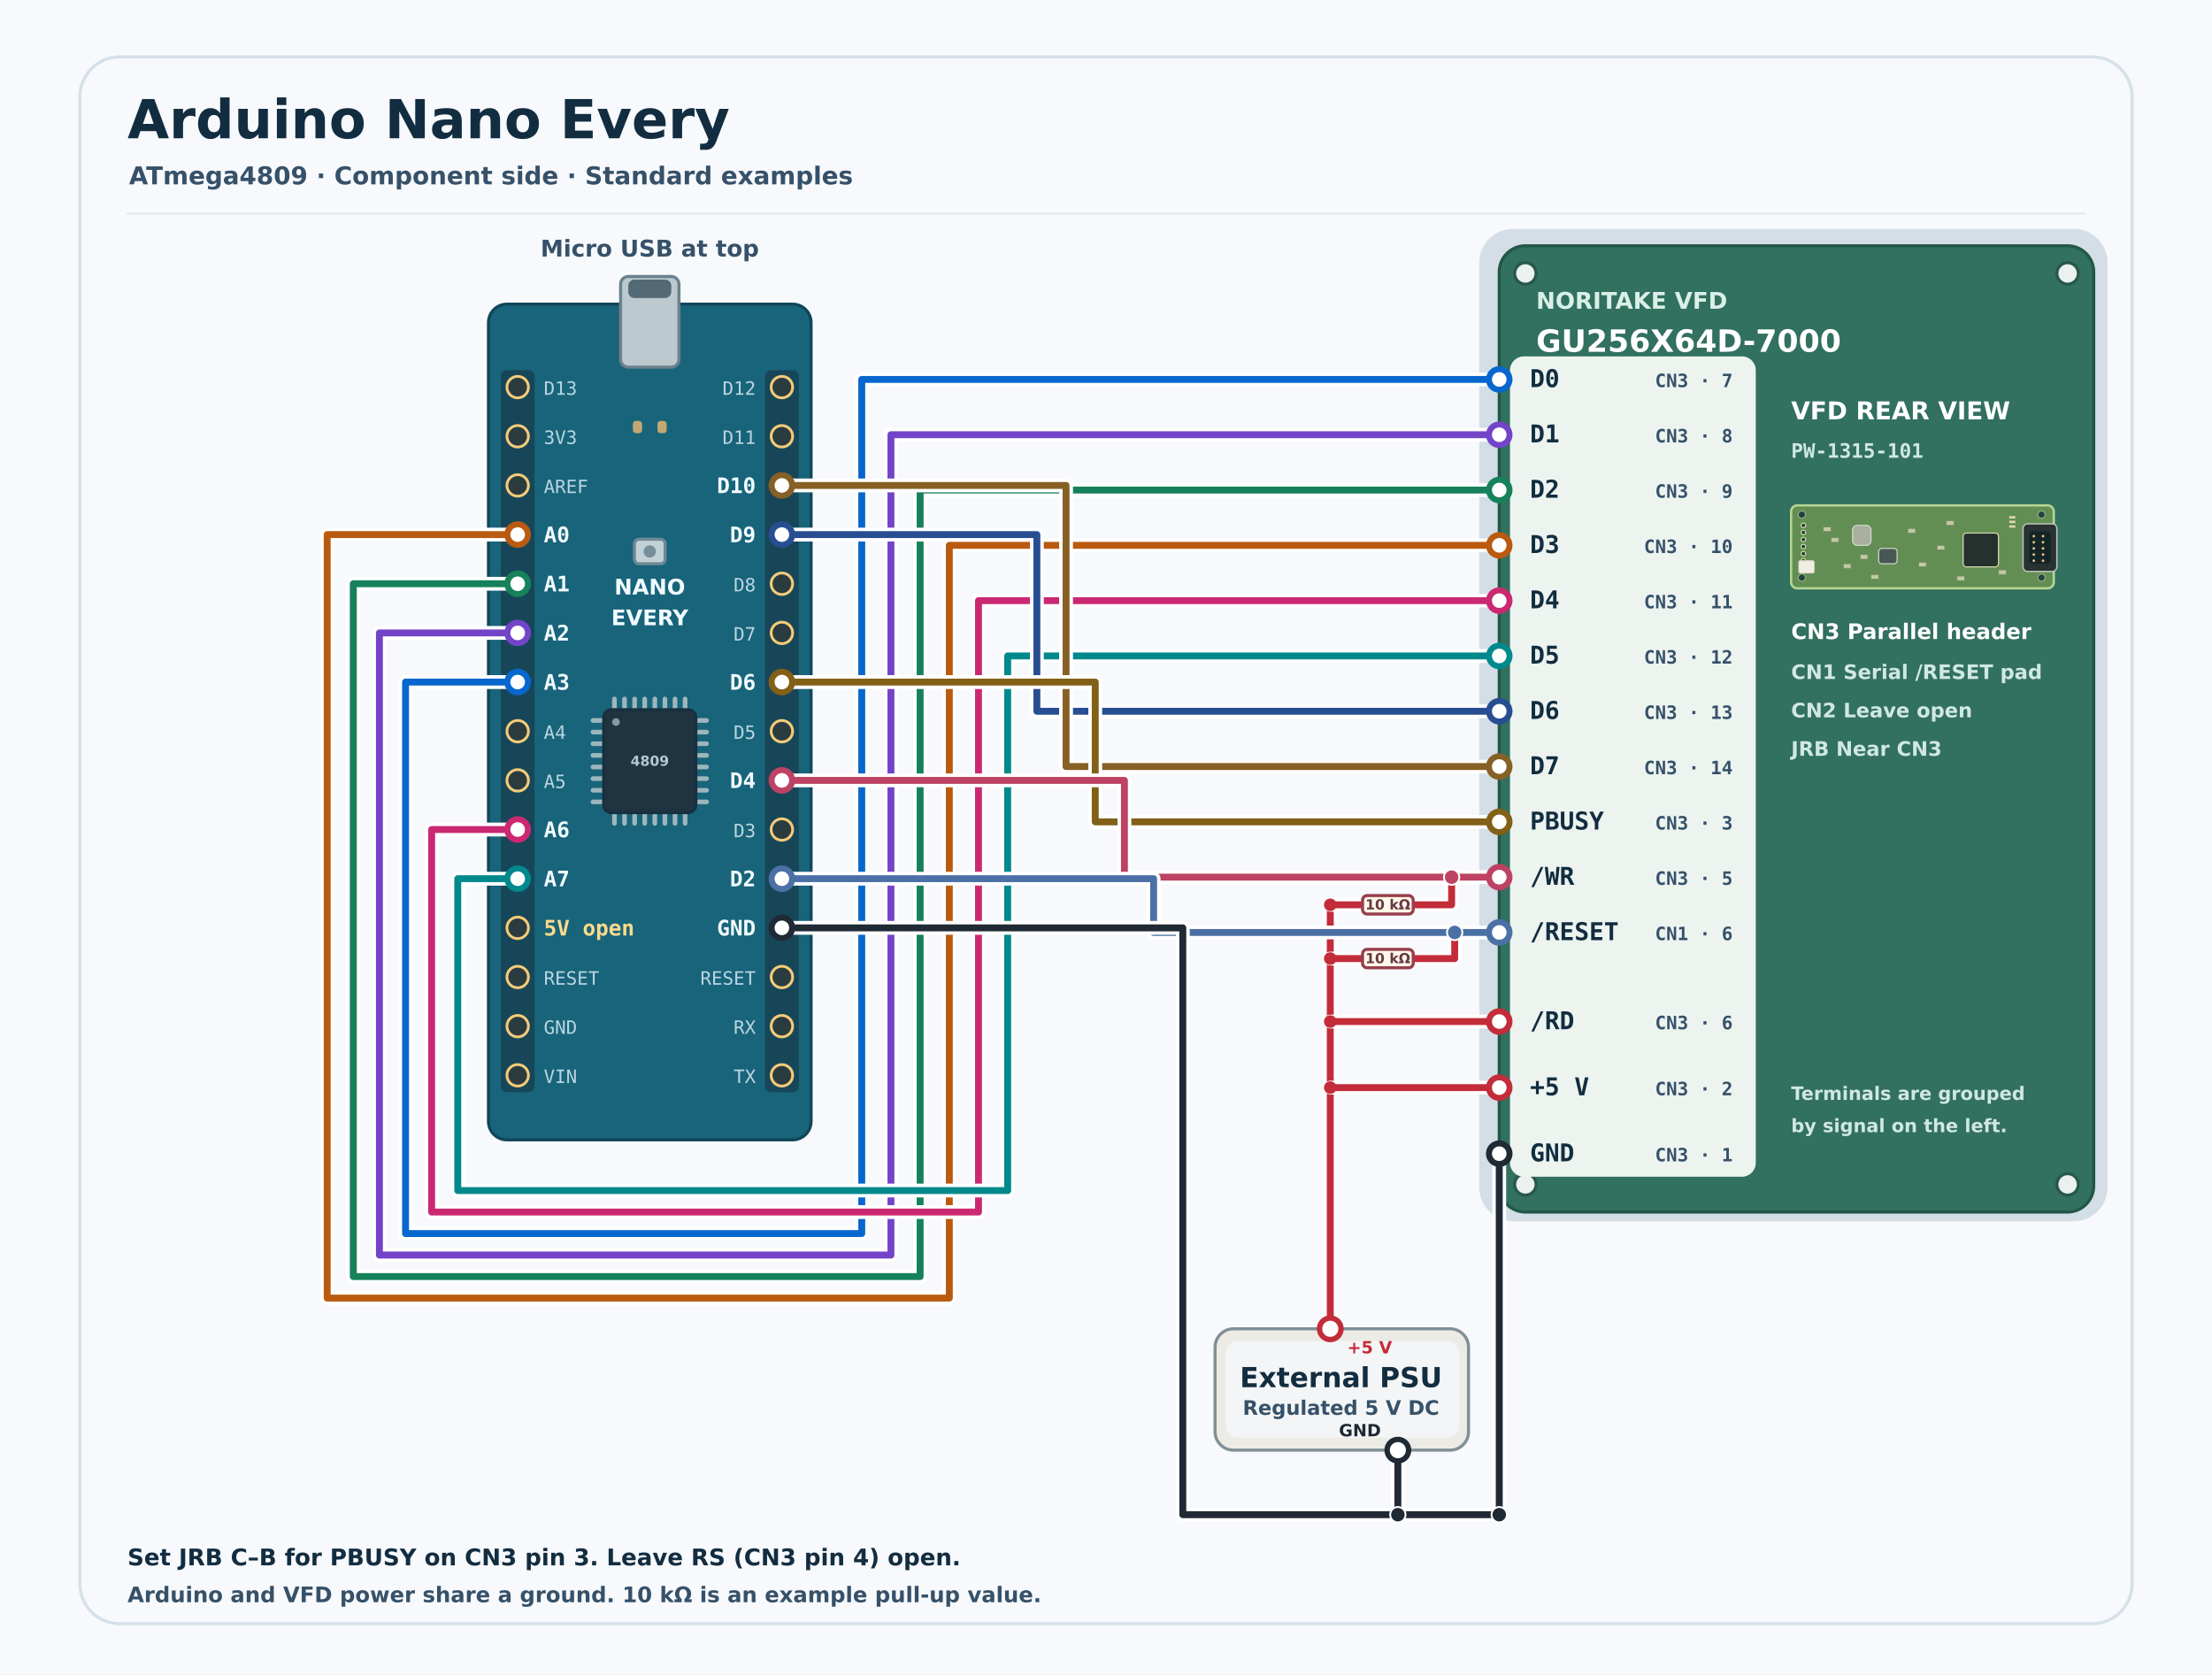
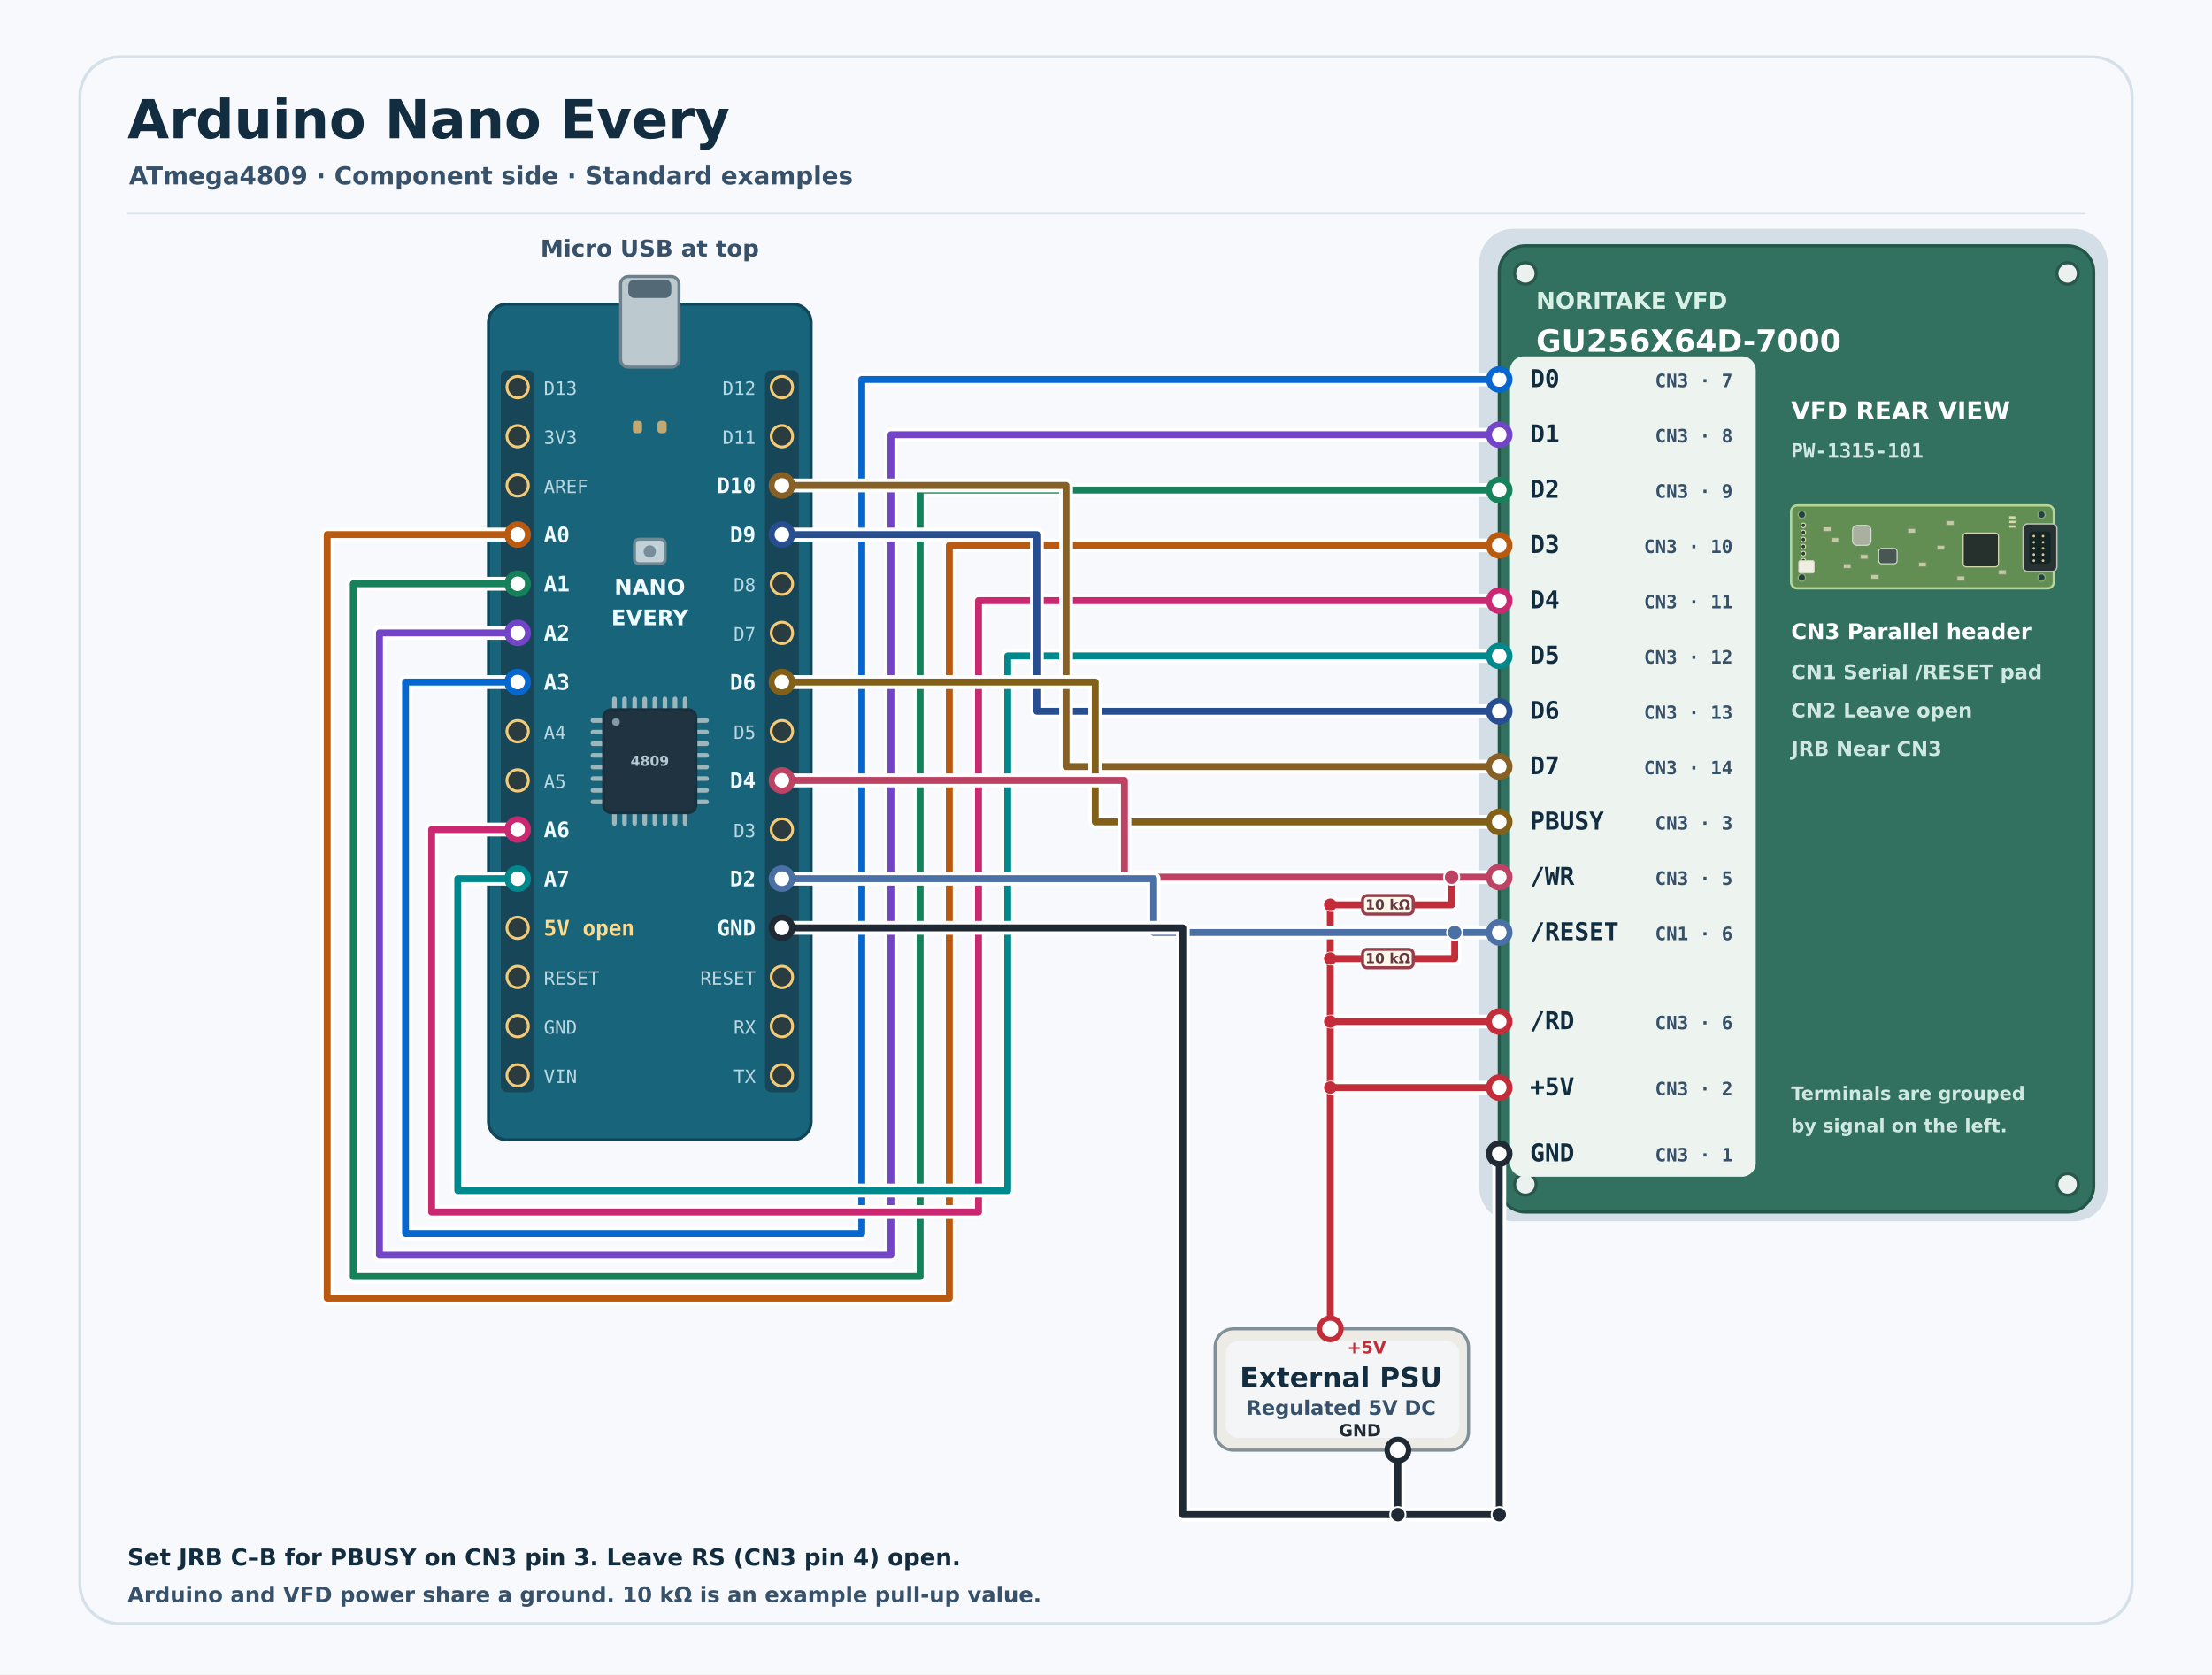
<svg xmlns="http://www.w3.org/2000/svg" width="1440" height="1090" viewBox="0 0 1440 1090" role="img" aria-labelledby="title description">
  <defs>
    <linearGradient id="glass" x2="0%" y2="100%">
      <stop stop-color="#13384a" />
      <stop offset="1" stop-color="#09232f" />
    </linearGradient>
    <pattern id="pixels" width="7" height="7" patternUnits="userSpaceOnUse">
      <rect width="3" height="3" rx="1" fill="#6497a5" opacity=".20" />
    </pattern>
  </defs>
  <rect x="0" y="0" width="1440" height="1090" rx="0" fill="#f7f9fc" stroke="none" stroke-width="1" />
  <rect x="52" y="37" width="1336" height="1020" rx="26" fill="none" stroke="#d5e0e8" stroke-width="2" />
  <text x="83" y="90" fill="#132d40" text-anchor="start" font-family="DejaVu Sans, Arial, sans-serif" font-size="35" font-weight="800">Arduino Nano Every</text>
  <text x="84" y="120" fill="#365169" text-anchor="start" font-family="DejaVu Sans, Arial, sans-serif" font-size="16" font-weight="550">ATmega4809   ·   Component side   ·   Standard examples</text>
  <polyline points="83,139 1357,139" fill="none" stroke="#d9e4eb" stroke-width="1" stroke-linejoin="round" stroke-linecap="round" />
  <rect x="318" y="198" width="210" height="544" rx="12" fill="#18647b" stroke="#114659" stroke-width="2" />
  <rect x="404.0" y="180" width="38" height="59" rx="5" fill="#bcc9cf" stroke="#6c818d" stroke-width="2" />
  <rect x="409.0" y="182" width="28" height="12" rx="4" fill="#536975" stroke="none" stroke-width="1" />
  <polyline points="386.0,469.0 460.0,469.0" fill="none" stroke="#9db6bc" stroke-width="3" stroke-linejoin="round" stroke-linecap="round" />
  <polyline points="386.0,476.571 460.0,476.571" fill="none" stroke="#9db6bc" stroke-width="3" stroke-linejoin="round" stroke-linecap="round" />
  <polyline points="386.0,484.143 460.0,484.143" fill="none" stroke="#9db6bc" stroke-width="3" stroke-linejoin="round" stroke-linecap="round" />
  <polyline points="386.0,491.714 460.0,491.714" fill="none" stroke="#9db6bc" stroke-width="3" stroke-linejoin="round" stroke-linecap="round" />
  <polyline points="386.0,499.286 460.0,499.286" fill="none" stroke="#9db6bc" stroke-width="3" stroke-linejoin="round" stroke-linecap="round" />
  <polyline points="386.0,506.857 460.0,506.857" fill="none" stroke="#9db6bc" stroke-width="3" stroke-linejoin="round" stroke-linecap="round" />
  <polyline points="386.0,514.429 460.0,514.429" fill="none" stroke="#9db6bc" stroke-width="3" stroke-linejoin="round" stroke-linecap="round" />
  <polyline points="386.0,522.0 460.0,522.0" fill="none" stroke="#9db6bc" stroke-width="3" stroke-linejoin="round" stroke-linecap="round" />
  <polyline points="400.0,455 400.0,536" fill="none" stroke="#9db6bc" stroke-width="3" stroke-linejoin="round" stroke-linecap="round" />
  <polyline points="406.571,455 406.571,536" fill="none" stroke="#9db6bc" stroke-width="3" stroke-linejoin="round" stroke-linecap="round" />
  <polyline points="413.143,455 413.143,536" fill="none" stroke="#9db6bc" stroke-width="3" stroke-linejoin="round" stroke-linecap="round" />
  <polyline points="419.714,455 419.714,536" fill="none" stroke="#9db6bc" stroke-width="3" stroke-linejoin="round" stroke-linecap="round" />
  <polyline points="426.286,455 426.286,536" fill="none" stroke="#9db6bc" stroke-width="3" stroke-linejoin="round" stroke-linecap="round" />
  <polyline points="432.857,455 432.857,536" fill="none" stroke="#9db6bc" stroke-width="3" stroke-linejoin="round" stroke-linecap="round" />
  <polyline points="439.429,455 439.429,536" fill="none" stroke="#9db6bc" stroke-width="3" stroke-linejoin="round" stroke-linecap="round" />
  <polyline points="446.0,455 446.0,536" fill="none" stroke="#9db6bc" stroke-width="3" stroke-linejoin="round" stroke-linecap="round" />
  <rect x="393.0" y="462" width="60" height="67" rx="5" fill="#203341" stroke="#18303e" stroke-width="2" />
  <circle cx="401.0" cy="470" r="2.5" fill="#829aa5" stroke="none" stroke-width="1" />
  <text x="423.0" y="498.5" fill="#b3c8d2" text-anchor="middle" font-family="DejaVu Sans, Arial, sans-serif" font-size="9" font-weight="600">4809</text>
  <rect x="413.0" y="351" width="20" height="16" rx="3" fill="#c2d1d8" stroke="#6c8994" stroke-width="2" />
  <circle cx="423.0" cy="359" r="4" fill="#758e9a" stroke="none" stroke-width="1" />
  <rect x="412.0" y="274" width="6" height="8" rx="2" fill="#c3a872" stroke="none" stroke-width="1" />
  <rect x="428.0" y="274" width="6" height="8" rx="2" fill="#c3a872" stroke="none" stroke-width="1" />
  <text x="423.0" y="387" fill="#f1fbff" text-anchor="middle" font-family="DejaVu Sans, Arial, sans-serif" font-size="14" font-weight="800">NANO</text>
  <text x="423.0" y="407" fill="#f1fbff" text-anchor="middle" font-family="DejaVu Sans, Arial, sans-serif" font-size="14" font-weight="800">EVERY</text>
  <rect x="326" y="241" width="22" height="470" rx="4" fill="#174658" stroke="none" stroke-width="1" />
  <circle cx="337" cy="252" r="7" fill="#2b3c40" stroke="#f3cb79" stroke-width="1.8" />
  <text x="354" y="257" fill="#bad6df" text-anchor="start" font-family="monospace" font-size="12" font-weight="450">D13</text>
  <circle cx="337" cy="284" r="7" fill="#2b3c40" stroke="#f3cb79" stroke-width="1.8" />
  <text x="354" y="289" fill="#bad6df" text-anchor="start" font-family="monospace" font-size="12" font-weight="450">3V3</text>
  <circle cx="337" cy="316" r="7" fill="#2b3c40" stroke="#f3cb79" stroke-width="1.8" />
  <text x="354" y="321" fill="#bad6df" text-anchor="start" font-family="monospace" font-size="12" font-weight="450">AREF</text>
  <circle cx="337" cy="348" r="7" fill="#2b3c40" stroke="#f3cb79" stroke-width="1.8" />
  <text x="354" y="353" fill="#f1fbff" text-anchor="start" font-family="monospace" font-size="14" font-weight="750">A0</text>
  <circle cx="337" cy="380" r="7" fill="#2b3c40" stroke="#f3cb79" stroke-width="1.8" />
  <text x="354" y="385" fill="#f1fbff" text-anchor="start" font-family="monospace" font-size="14" font-weight="750">A1</text>
  <circle cx="337" cy="412" r="7" fill="#2b3c40" stroke="#f3cb79" stroke-width="1.8" />
  <text x="354" y="417" fill="#f1fbff" text-anchor="start" font-family="monospace" font-size="14" font-weight="750">A2</text>
  <circle cx="337" cy="444" r="7" fill="#2b3c40" stroke="#f3cb79" stroke-width="1.8" />
  <text x="354" y="449" fill="#f1fbff" text-anchor="start" font-family="monospace" font-size="14" font-weight="750">A3</text>
  <circle cx="337" cy="476" r="7" fill="#2b3c40" stroke="#f3cb79" stroke-width="1.8" />
  <text x="354" y="481" fill="#bad6df" text-anchor="start" font-family="monospace" font-size="12" font-weight="450">A4</text>
  <circle cx="337" cy="508" r="7" fill="#2b3c40" stroke="#f3cb79" stroke-width="1.8" />
  <text x="354" y="513" fill="#bad6df" text-anchor="start" font-family="monospace" font-size="12" font-weight="450">A5</text>
  <circle cx="337" cy="540" r="7" fill="#2b3c40" stroke="#f3cb79" stroke-width="1.8" />
  <text x="354" y="545" fill="#f1fbff" text-anchor="start" font-family="monospace" font-size="14" font-weight="750">A6</text>
  <circle cx="337" cy="572" r="7" fill="#2b3c40" stroke="#f3cb79" stroke-width="1.8" />
  <text x="354" y="577" fill="#f1fbff" text-anchor="start" font-family="monospace" font-size="14" font-weight="750">A7</text>
  <circle cx="337" cy="604" r="7" fill="#2b3c40" stroke="#f3cb79" stroke-width="1.8" />
  <text x="354" y="609" fill="#ffda8b" text-anchor="start" font-family="monospace" font-size="14" font-weight="750">5V open</text>
  <circle cx="337" cy="636" r="7" fill="#2b3c40" stroke="#f3cb79" stroke-width="1.8" />
  <text x="354" y="641" fill="#bad6df" text-anchor="start" font-family="monospace" font-size="12" font-weight="450">RESET</text>
  <circle cx="337" cy="668" r="7" fill="#2b3c40" stroke="#f3cb79" stroke-width="1.8" />
  <text x="354" y="673" fill="#bad6df" text-anchor="start" font-family="monospace" font-size="12" font-weight="450">GND</text>
  <circle cx="337" cy="700" r="7" fill="#2b3c40" stroke="#f3cb79" stroke-width="1.8" />
  <text x="354" y="705" fill="#bad6df" text-anchor="start" font-family="monospace" font-size="12" font-weight="450">VIN</text>
  <rect x="498" y="241" width="22" height="470" rx="4" fill="#174658" stroke="none" stroke-width="1" />
  <circle cx="509" cy="252" r="7" fill="#2b3c40" stroke="#f3cb79" stroke-width="1.8" />
  <text x="492" y="257" fill="#bad6df" text-anchor="end" font-family="monospace" font-size="12" font-weight="450">D12</text>
  <circle cx="509" cy="284" r="7" fill="#2b3c40" stroke="#f3cb79" stroke-width="1.8" />
  <text x="492" y="289" fill="#bad6df" text-anchor="end" font-family="monospace" font-size="12" font-weight="450">D11</text>
  <circle cx="509" cy="316" r="7" fill="#2b3c40" stroke="#f3cb79" stroke-width="1.8" />
  <text x="492" y="321" fill="#f1fbff" text-anchor="end" font-family="monospace" font-size="14" font-weight="750">D10</text>
  <circle cx="509" cy="348" r="7" fill="#2b3c40" stroke="#f3cb79" stroke-width="1.8" />
  <text x="492" y="353" fill="#f1fbff" text-anchor="end" font-family="monospace" font-size="14" font-weight="750">D9</text>
  <circle cx="509" cy="380" r="7" fill="#2b3c40" stroke="#f3cb79" stroke-width="1.8" />
  <text x="492" y="385" fill="#bad6df" text-anchor="end" font-family="monospace" font-size="12" font-weight="450">D8</text>
  <circle cx="509" cy="412" r="7" fill="#2b3c40" stroke="#f3cb79" stroke-width="1.8" />
  <text x="492" y="417" fill="#bad6df" text-anchor="end" font-family="monospace" font-size="12" font-weight="450">D7</text>
  <circle cx="509" cy="444" r="7" fill="#2b3c40" stroke="#f3cb79" stroke-width="1.8" />
  <text x="492" y="449" fill="#f1fbff" text-anchor="end" font-family="monospace" font-size="14" font-weight="750">D6</text>
  <circle cx="509" cy="476" r="7" fill="#2b3c40" stroke="#f3cb79" stroke-width="1.8" />
  <text x="492" y="481" fill="#bad6df" text-anchor="end" font-family="monospace" font-size="12" font-weight="450">D5</text>
  <circle cx="509" cy="508" r="7" fill="#2b3c40" stroke="#f3cb79" stroke-width="1.8" />
  <text x="492" y="513" fill="#f1fbff" text-anchor="end" font-family="monospace" font-size="14" font-weight="750">D4</text>
  <circle cx="509" cy="540" r="7" fill="#2b3c40" stroke="#f3cb79" stroke-width="1.8" />
  <text x="492" y="545" fill="#bad6df" text-anchor="end" font-family="monospace" font-size="12" font-weight="450">D3</text>
  <circle cx="509" cy="572" r="7" fill="#2b3c40" stroke="#f3cb79" stroke-width="1.8" />
  <text x="492" y="577" fill="#f1fbff" text-anchor="end" font-family="monospace" font-size="14" font-weight="750">D2</text>
  <circle cx="509" cy="604" r="7" fill="#2b3c40" stroke="#f3cb79" stroke-width="1.8" />
  <text x="492" y="609" fill="#f1fbff" text-anchor="end" font-family="monospace" font-size="14" font-weight="750">GND</text>
  <circle cx="509" cy="636" r="7" fill="#2b3c40" stroke="#f3cb79" stroke-width="1.8" />
  <text x="492" y="641" fill="#bad6df" text-anchor="end" font-family="monospace" font-size="12" font-weight="450">RESET</text>
  <circle cx="509" cy="668" r="7" fill="#2b3c40" stroke="#f3cb79" stroke-width="1.8" />
  <text x="492" y="673" fill="#bad6df" text-anchor="end" font-family="monospace" font-size="12" font-weight="450">RX</text>
  <circle cx="509" cy="700" r="7" fill="#2b3c40" stroke="#f3cb79" stroke-width="1.8" />
  <text x="492" y="705" fill="#bad6df" text-anchor="end" font-family="monospace" font-size="12" font-weight="450">TX</text>
  <text x="423.0" y="167" fill="#365169" text-anchor="middle" font-family="DejaVu Sans, Arial, sans-serif" font-size="15" font-weight="700">Micro USB at top</text>
  <rect x="963" y="149" width="409" height="646" rx="22" fill="#d4dee6" stroke="none" stroke-width="1" />
  <rect x="976" y="160" width="387" height="629" rx="17" fill="#32705f" stroke="#225748" stroke-width="2" />
  <circle cx="993" cy="178" r="7" fill="#eaf1ef" stroke="#28584b" stroke-width="2" />
  <circle cx="1346" cy="178" r="7" fill="#eaf1ef" stroke="#28584b" stroke-width="2" />
  <circle cx="993" cy="771" r="7" fill="#eaf1ef" stroke="#28584b" stroke-width="2" />
  <circle cx="1346" cy="771" r="7" fill="#eaf1ef" stroke="#28584b" stroke-width="2" />
  <text x="1000" y="201" fill="#d9f0e7" text-anchor="start" font-family="DejaVu Sans, Arial, sans-serif" font-size="15" font-weight="750">NORITAKE VFD</text>
  <text x="1000" y="229" fill="#ffffff" text-anchor="start" font-family="DejaVu Sans, Arial, sans-serif" font-size="20" font-weight="800">GU256X64D-7000</text>
  <text x="1166" y="273" fill="#ffffff" text-anchor="start" font-family="DejaVu Sans, Arial, sans-serif" font-size="16" font-weight="800">VFD REAR VIEW</text>
  <text x="1166" y="298" fill="#d0e8e2" text-anchor="start" font-family="monospace" font-size="13" font-weight="680">PW-1315-101</text>
  <rect x="1166" y="329" width="171" height="54" rx="4" fill="#628e53" stroke="#b5d694" stroke-width="1.5" />
  <circle cx="1173" cy="335" r="2.4" fill="#244044" stroke="#8aac74" stroke-width="0.8" />
  <circle cx="1173" cy="376" r="2.4" fill="#244044" stroke="#8aac74" stroke-width="0.8" />
  <circle cx="1329" cy="335" r="2.4" fill="#244044" stroke="#8aac74" stroke-width="0.8" />
  <circle cx="1329" cy="376" r="2.4" fill="#244044" stroke="#8aac74" stroke-width="0.8" />
  <circle cx="1174" cy="342.0" r="1.5" fill="#293c3d" stroke="#dce3b4" stroke-width="0.65" />
  <circle cx="1174" cy="346.6" r="1.5" fill="#293c3d" stroke="#dce3b4" stroke-width="0.65" />
  <circle cx="1174" cy="351.2" r="1.5" fill="#293c3d" stroke="#dce3b4" stroke-width="0.65" />
  <circle cx="1174" cy="355.8" r="1.5" fill="#293c3d" stroke="#dce3b4" stroke-width="0.65" />
  <circle cx="1174" cy="360.4" r="1.5" fill="#293c3d" stroke="#dce3b4" stroke-width="0.65" />
  <circle cx="1174" cy="365.0" r="1.5" fill="#293c3d" stroke="#dce3b4" stroke-width="0.65" />
  <rect x="1171" y="365" width="10" height="8" rx="1" fill="#f0eee3" stroke="#d6d4c6" stroke-width="0.65" />
  <rect x="1278" y="347" width="23" height="22" rx="2" fill="#26312d" stroke="#d2d6af" stroke-width="0.75" />
  <rect x="1206" y="342" width="12" height="13" rx="3" fill="#a9b0a0" stroke="#d1dccc" stroke-width="0.7" />
  <rect x="1223" y="357" width="12" height="10" rx="2" fill="#495754" stroke="#d1dccc" stroke-width="0.7" />
  <rect x="1317" y="341" width="22" height="31" rx="3" fill="#283233" stroke="#bac4b6" stroke-width="0.9" />
  <rect x="1321" y="346" width="14" height="21" rx="2" fill="#142526" stroke="none" stroke-width="1" />
  <circle cx="1324" cy="349" r="0.85" fill="#e9c487" stroke="none" stroke-width="1" />
  <circle cx="1330" cy="349" r="0.85" fill="#e9c487" stroke="none" stroke-width="1" />
  <circle cx="1324" cy="353" r="0.85" fill="#e9c487" stroke="none" stroke-width="1" />
  <circle cx="1330" cy="353" r="0.85" fill="#e9c487" stroke="none" stroke-width="1" />
  <circle cx="1324" cy="357" r="0.85" fill="#e9c487" stroke="none" stroke-width="1" />
  <circle cx="1330" cy="357" r="0.85" fill="#e9c487" stroke="none" stroke-width="1" />
  <circle cx="1324" cy="361" r="0.85" fill="#e9c487" stroke="none" stroke-width="1" />
  <circle cx="1330" cy="361" r="0.85" fill="#e9c487" stroke="none" stroke-width="1" />
  <circle cx="1324" cy="365" r="0.85" fill="#e9c487" stroke="none" stroke-width="1" />
  <circle cx="1330" cy="365" r="0.85" fill="#e9c487" stroke="none" stroke-width="1" />
  <rect x="1308" y="336" width="4" height="1.5" rx="0" fill="#e0d8aa" stroke="none" stroke-width="1" />
  <rect x="1308" y="339" width="4" height="1.5" rx="0" fill="#e0d8aa" stroke="none" stroke-width="1" />
  <rect x="1308" y="342" width="4" height="1.5" rx="0" fill="#e0d8aa" stroke="none" stroke-width="1" />
  <rect x="1187" y="343" width="5" height="3" rx="0" fill="#c3caa4" stroke="#758f66" stroke-width="0.55" />
  <rect x="1192" y="350" width="5" height="3" rx="0" fill="#c3caa4" stroke="#758f66" stroke-width="0.55" />
  <rect x="1200" y="367" width="5" height="3" rx="0" fill="#c3caa4" stroke="#758f66" stroke-width="0.55" />
  <rect x="1211" y="361" width="5" height="3" rx="0" fill="#c3caa4" stroke="#758f66" stroke-width="0.55" />
  <rect x="1218" y="374" width="5" height="3" rx="0" fill="#c3caa4" stroke="#758f66" stroke-width="0.55" />
  <rect x="1242" y="344" width="5" height="3" rx="0" fill="#c3caa4" stroke="#758f66" stroke-width="0.55" />
  <rect x="1249" y="366" width="5" height="3" rx="0" fill="#c3caa4" stroke="#758f66" stroke-width="0.55" />
  <rect x="1261" y="355" width="5" height="3" rx="0" fill="#c3caa4" stroke="#758f66" stroke-width="0.55" />
  <rect x="1267" y="339" width="5" height="3" rx="0" fill="#c3caa4" stroke="#758f66" stroke-width="0.55" />
  <rect x="1274" y="375" width="5" height="3" rx="0" fill="#c3caa4" stroke="#758f66" stroke-width="0.55" />
  <rect x="1301" y="371" width="5" height="3" rx="0" fill="#c3caa4" stroke="#758f66" stroke-width="0.55" />
  <text x="1166" y="416" fill="#ffffff" text-anchor="start" font-family="DejaVu Sans, Arial, sans-serif" font-size="14" font-weight="750">CN3  Parallel header</text>
  <text x="1166" y="442" fill="#d0e8e2" text-anchor="start" font-family="DejaVu Sans, Arial, sans-serif" font-size="13" font-weight="650">CN1  Serial /RESET pad</text>
  <text x="1166" y="467" fill="#d0e8e2" text-anchor="start" font-family="DejaVu Sans, Arial, sans-serif" font-size="13" font-weight="650">CN2  Leave open</text>
  <text x="1166" y="492" fill="#d0e8e2" text-anchor="start" font-family="DejaVu Sans, Arial, sans-serif" font-size="13" font-weight="650">JRB  Near CN3</text>
  <text x="1166" y="716" fill="#d0e8e2" text-anchor="start" font-family="DejaVu Sans, Arial, sans-serif" font-size="12" font-weight="650">Terminals are grouped</text>
  <text x="1166" y="737" fill="#d0e8e2" text-anchor="start" font-family="DejaVu Sans, Arial, sans-serif" font-size="12" font-weight="650">by signal on the left.</text>
  <rect x="983" y="232" width="160" height="534" rx="9" fill="#edf4f0" stroke="none" stroke-width="1" />
  <text x="996" y="252" fill="#132d40" text-anchor="start" font-family="monospace" font-size="16" font-weight="750">D0</text>
  <text x="1128" y="252" fill="#365169" text-anchor="end" font-family="monospace" font-size="12" font-weight="625">CN3 · 7</text>
  <text x="996" y="288" fill="#132d40" text-anchor="start" font-family="monospace" font-size="16" font-weight="750">D1</text>
  <text x="1128" y="288" fill="#365169" text-anchor="end" font-family="monospace" font-size="12" font-weight="625">CN3 · 8</text>
  <text x="996" y="324" fill="#132d40" text-anchor="start" font-family="monospace" font-size="16" font-weight="750">D2</text>
  <text x="1128" y="324" fill="#365169" text-anchor="end" font-family="monospace" font-size="12" font-weight="625">CN3 · 9</text>
  <text x="996" y="360" fill="#132d40" text-anchor="start" font-family="monospace" font-size="16" font-weight="750">D3</text>
  <text x="1128" y="360" fill="#365169" text-anchor="end" font-family="monospace" font-size="12" font-weight="625">CN3 · 10</text>
  <text x="996" y="396" fill="#132d40" text-anchor="start" font-family="monospace" font-size="16" font-weight="750">D4</text>
  <text x="1128" y="396" fill="#365169" text-anchor="end" font-family="monospace" font-size="12" font-weight="625">CN3 · 11</text>
  <text x="996" y="432" fill="#132d40" text-anchor="start" font-family="monospace" font-size="16" font-weight="750">D5</text>
  <text x="1128" y="432" fill="#365169" text-anchor="end" font-family="monospace" font-size="12" font-weight="625">CN3 · 12</text>
  <text x="996" y="468" fill="#132d40" text-anchor="start" font-family="monospace" font-size="16" font-weight="750">D6</text>
  <text x="1128" y="468" fill="#365169" text-anchor="end" font-family="monospace" font-size="12" font-weight="625">CN3 · 13</text>
  <text x="996" y="504" fill="#132d40" text-anchor="start" font-family="monospace" font-size="16" font-weight="750">D7</text>
  <text x="1128" y="504" fill="#365169" text-anchor="end" font-family="monospace" font-size="12" font-weight="625">CN3 · 14</text>
  <text x="996" y="540" fill="#132d40" text-anchor="start" font-family="monospace" font-size="16" font-weight="750">PBUSY</text>
  <text x="1128" y="540" fill="#365169" text-anchor="end" font-family="monospace" font-size="12" font-weight="625">CN3 · 3</text>
  <text x="996" y="576" fill="#132d40" text-anchor="start" font-family="monospace" font-size="16" font-weight="750">/WR</text>
  <text x="1128" y="576" fill="#365169" text-anchor="end" font-family="monospace" font-size="12" font-weight="625">CN3 · 5</text>
  <text x="996" y="612" fill="#132d40" text-anchor="start" font-family="monospace" font-size="16" font-weight="750">/RESET</text>
  <text x="1128" y="612" fill="#365169" text-anchor="end" font-family="monospace" font-size="12" font-weight="625">CN1 · 6</text>
  <text x="996" y="670" fill="#132d40" text-anchor="start" font-family="monospace" font-size="16" font-weight="750">/RD</text>
  <text x="1128" y="670" fill="#365169" text-anchor="end" font-family="monospace" font-size="12" font-weight="625">CN3 · 6</text>
-   <text x="996" y="713" fill="#132d40" text-anchor="start" font-family="monospace" font-size="16" font-weight="750">+5 V</text>
+   <text x="996" y="713" fill="#132d40" text-anchor="start" font-family="monospace" font-size="16" font-weight="750">+5V</text>
  <text x="1128" y="713" fill="#365169" text-anchor="end" font-family="monospace" font-size="12" font-weight="625">CN3 · 2</text>
  <text x="996" y="756" fill="#132d40" text-anchor="start" font-family="monospace" font-size="16" font-weight="750">GND</text>
  <text x="1128" y="756" fill="#365169" text-anchor="end" font-family="monospace" font-size="12" font-weight="625">CN3 · 1</text>
  <rect x="791" y="865" width="165" height="79" rx="12" fill="#edebe5" stroke="#819096" stroke-width="2" />
  <rect x="798" y="873" width="152" height="63" rx="8" fill="#f4f5f6" stroke="none" stroke-width="1" />
-   <text x="877" y="881" fill="#c32c39" text-anchor="start" font-family="DejaVu Sans, Arial, sans-serif" font-size="11" font-weight="800">+5 V</text>
+   <text x="877" y="881" fill="#c32c39" text-anchor="start" font-family="DejaVu Sans, Arial, sans-serif" font-size="11" font-weight="800">+5V</text>
  <text x="899" y="935" fill="#202a35" text-anchor="end" font-family="DejaVu Sans, Arial, sans-serif" font-size="11" font-weight="800">GND</text>
  <text x="873" y="903" fill="#132d40" text-anchor="middle" font-family="DejaVu Sans, Arial, sans-serif" font-size="18" font-weight="810">External PSU</text>
-   <text x="873" y="921" fill="#365169" text-anchor="middle" font-family="DejaVu Sans, Arial, sans-serif" font-size="13" font-weight="750">Regulated 5 V DC</text>
+   <text x="873" y="921" fill="#365169" text-anchor="middle" font-family="DejaVu Sans, Arial, sans-serif" font-size="13" font-weight="750">Regulated 5V DC</text>
  <polyline points="866,865 866,589" fill="none" stroke="#ffffff" stroke-width="9" stroke-linejoin="round" stroke-linecap="round" />
  <polyline points="866,865 866,589" fill="none" stroke="#c32c39" stroke-width="4.5" stroke-linejoin="round" stroke-linecap="round" data-net="psu-positive" />
  <polyline points="866,665 976,665" fill="none" stroke="#ffffff" stroke-width="9" stroke-linejoin="round" stroke-linecap="round" />
  <polyline points="866,665 976,665" fill="none" stroke="#c32c39" stroke-width="4.5" stroke-linejoin="round" stroke-linecap="round" data-net="psu-positive" data-signal="/RD" />
  <polyline points="866,708 976,708" fill="none" stroke="#ffffff" stroke-width="9" stroke-linejoin="round" stroke-linecap="round" />
-   <polyline points="866,708 976,708" fill="none" stroke="#c32c39" stroke-width="4.5" stroke-linejoin="round" stroke-linecap="round" data-net="psu-positive" data-signal="+5 V" />
+   <polyline points="866,708 976,708" fill="none" stroke="#c32c39" stroke-width="4.5" stroke-linejoin="round" stroke-linecap="round" data-net="psu-positive" data-signal="+5V" />
  <polyline points="866,589 945,589 945,571" fill="none" stroke="#ffffff" stroke-width="9" stroke-linejoin="round" stroke-linecap="round" />
  <polyline points="866,589 945,589 945,571" fill="none" stroke="#c32c39" stroke-width="4.5" stroke-linejoin="round" stroke-linecap="round" data-net="pull-up-/WR" />
  <polyline points="866,624 947,624 947,607" fill="none" stroke="#ffffff" stroke-width="9" stroke-linejoin="round" stroke-linecap="round" />
  <polyline points="866,624 947,624 947,607" fill="none" stroke="#c32c39" stroke-width="4.5" stroke-linejoin="round" stroke-linecap="round" data-net="pull-up-/RESET" />
  <rect x="887" y="583" width="33" height="12" rx="3" fill="#fff7e7" stroke="#963f4e" stroke-width="2" />
  <text x="903.5" y="592" fill="#653744" text-anchor="middle" font-family="DejaVu Sans, Arial, sans-serif" font-size="9" font-weight="750">10 kΩ</text>
  <rect x="887" y="618" width="33" height="12" rx="3" fill="#fff7e7" stroke="#963f4e" stroke-width="2" />
  <text x="903.5" y="627" fill="#653744" text-anchor="middle" font-family="DejaVu Sans, Arial, sans-serif" font-size="9" font-weight="750">10 kΩ</text>
  <circle cx="866" cy="589" r="4.1" fill="#c32c39" stroke="none" stroke-width="1" />
  <circle cx="866" cy="624" r="4.1" fill="#c32c39" stroke="none" stroke-width="1" />
  <circle cx="866" cy="665" r="4.1" fill="#c32c39" stroke="none" stroke-width="1" />
  <circle cx="866" cy="708" r="4.1" fill="#c32c39" stroke="none" stroke-width="1" />
  <polyline points="910,944 910,986" fill="none" stroke="#ffffff" stroke-width="9" stroke-linejoin="round" stroke-linecap="round" />
  <polyline points="910,944 910,986" fill="none" stroke="#202a35" stroke-width="4.5" stroke-linejoin="round" stroke-linecap="round" data-net="psu-ground" />
  <polyline points="976,986 976,751" fill="none" stroke="#ffffff" stroke-width="9" stroke-linejoin="round" stroke-linecap="round" />
  <polyline points="976,986 976,751" fill="none" stroke="#202a35" stroke-width="4.5" stroke-linejoin="round" stroke-linecap="round" data-net="vfd-ground" />
  <polyline points="337,444 264,444 264,803 561,803 561,247 976,247" fill="none" stroke="#ffffff" stroke-width="9" stroke-linejoin="round" stroke-linecap="round" />
  <polyline points="337,444 264,444 264,803 561,803 561,247 976,247" fill="none" stroke="#0767ce" stroke-width="4.5" stroke-linejoin="round" stroke-linecap="round" data-signal="D0" data-board-pin="A3" data-vfd-pin="CN3 · 7" />
  <circle cx="337" cy="444" r="6.7" fill="#ffffff" stroke="#0767ce" stroke-width="3.9" />
  <polyline points="337,412 247,412 247,817 580,817 580,283 976,283" fill="none" stroke="#ffffff" stroke-width="9" stroke-linejoin="round" stroke-linecap="round" />
  <polyline points="337,412 247,412 247,817 580,817 580,283 976,283" fill="none" stroke="#7344c8" stroke-width="4.5" stroke-linejoin="round" stroke-linecap="round" data-signal="D1" data-board-pin="A2" data-vfd-pin="CN3 · 8" />
  <circle cx="337" cy="412" r="6.7" fill="#ffffff" stroke="#7344c8" stroke-width="3.9" />
  <polyline points="337,380 230,380 230,831 599,831 599,319 976,319" fill="none" stroke="#ffffff" stroke-width="9" stroke-linejoin="round" stroke-linecap="round" />
  <polyline points="337,380 230,380 230,831 599,831 599,319 976,319" fill="none" stroke="#16815a" stroke-width="4.5" stroke-linejoin="round" stroke-linecap="round" data-signal="D2" data-board-pin="A1" data-vfd-pin="CN3 · 9" />
  <circle cx="337" cy="380" r="6.7" fill="#ffffff" stroke="#16815a" stroke-width="3.9" />
  <polyline points="337,348 213,348 213,845 618,845 618,355 976,355" fill="none" stroke="#ffffff" stroke-width="9" stroke-linejoin="round" stroke-linecap="round" />
  <polyline points="337,348 213,348 213,845 618,845 618,355 976,355" fill="none" stroke="#b95a10" stroke-width="4.5" stroke-linejoin="round" stroke-linecap="round" data-signal="D3" data-board-pin="A0" data-vfd-pin="CN3 · 10" />
  <circle cx="337" cy="348" r="6.7" fill="#ffffff" stroke="#b95a10" stroke-width="3.9" />
  <polyline points="337,540 281,540 281,789 637,789 637,391 976,391" fill="none" stroke="#ffffff" stroke-width="9" stroke-linejoin="round" stroke-linecap="round" />
  <polyline points="337,540 281,540 281,789 637,789 637,391 976,391" fill="none" stroke="#ca2972" stroke-width="4.5" stroke-linejoin="round" stroke-linecap="round" data-signal="D4" data-board-pin="A6" data-vfd-pin="CN3 · 11" />
  <circle cx="337" cy="540" r="6.7" fill="#ffffff" stroke="#ca2972" stroke-width="3.9" />
  <polyline points="337,572 298,572 298,775 656,775 656,427 976,427" fill="none" stroke="#ffffff" stroke-width="9" stroke-linejoin="round" stroke-linecap="round" />
  <polyline points="337,572 298,572 298,775 656,775 656,427 976,427" fill="none" stroke="#00898c" stroke-width="4.5" stroke-linejoin="round" stroke-linecap="round" data-signal="D5" data-board-pin="A7" data-vfd-pin="CN3 · 12" />
  <circle cx="337" cy="572" r="6.7" fill="#ffffff" stroke="#00898c" stroke-width="3.9" />
  <polyline points="509,348 675,348 675,463 976,463" fill="none" stroke="#ffffff" stroke-width="9" stroke-linejoin="round" stroke-linecap="round" />
  <polyline points="509,348 675,348 675,463 976,463" fill="none" stroke="#284e92" stroke-width="4.5" stroke-linejoin="round" stroke-linecap="round" data-signal="D6" data-board-pin="D9" data-vfd-pin="CN3 · 13" />
  <circle cx="509" cy="348" r="6.7" fill="#ffffff" stroke="#284e92" stroke-width="3.9" />
  <polyline points="509,316 694,316 694,499 976,499" fill="none" stroke="#ffffff" stroke-width="9" stroke-linejoin="round" stroke-linecap="round" />
  <polyline points="509,316 694,316 694,499 976,499" fill="none" stroke="#866025" stroke-width="4.5" stroke-linejoin="round" stroke-linecap="round" data-signal="D7" data-board-pin="D10" data-vfd-pin="CN3 · 14" />
  <circle cx="509" cy="316" r="6.7" fill="#ffffff" stroke="#866025" stroke-width="3.9" />
  <polyline points="509,444 713,444 713,535 976,535" fill="none" stroke="#ffffff" stroke-width="9" stroke-linejoin="round" stroke-linecap="round" />
  <polyline points="509,444 713,444 713,535 976,535" fill="none" stroke="#826017" stroke-width="4.5" stroke-linejoin="round" stroke-linecap="round" data-signal="PBUSY" data-board-pin="D6" data-vfd-pin="CN3 · 3" />
  <circle cx="509" cy="444" r="6.7" fill="#ffffff" stroke="#826017" stroke-width="3.9" />
  <polyline points="509,508 732,508 732,571 976,571" fill="none" stroke="#ffffff" stroke-width="9" stroke-linejoin="round" stroke-linecap="round" />
  <polyline points="509,508 732,508 732,571 976,571" fill="none" stroke="#bd4263" stroke-width="4.5" stroke-linejoin="round" stroke-linecap="round" data-signal="/WR" data-board-pin="D4" data-vfd-pin="CN3 · 5" />
  <circle cx="509" cy="508" r="6.7" fill="#ffffff" stroke="#bd4263" stroke-width="3.9" />
  <polyline points="509,572 751,572 751,607 976,607" fill="none" stroke="#ffffff" stroke-width="9" stroke-linejoin="round" stroke-linecap="round" />
  <polyline points="509,572 751,572 751,607 976,607" fill="none" stroke="#4b70a5" stroke-width="4.5" stroke-linejoin="round" stroke-linecap="round" data-signal="/RESET" data-board-pin="D2" data-vfd-pin="CN1 · 6" />
  <circle cx="509" cy="572" r="6.7" fill="#ffffff" stroke="#4b70a5" stroke-width="3.9" />
  <polyline points="509,604 770,604 770,986 976,986" fill="none" stroke="#ffffff" stroke-width="9" stroke-linejoin="round" stroke-linecap="round" />
  <polyline points="509,604 770,604 770,986 976,986" fill="none" stroke="#202a35" stroke-width="4.5" stroke-linejoin="round" stroke-linecap="round" data-signal="GND" data-board-pin="GND" data-vfd-pin="CN3 · 1" />
  <circle cx="509" cy="604" r="6.7" fill="#ffffff" stroke="#202a35" stroke-width="3.9" />
  <circle cx="945" cy="571" r="5.0" fill="#bd4263" stroke="#ffffff" stroke-width="1.2" />
  <circle cx="947" cy="607" r="5.0" fill="#4b70a5" stroke="#ffffff" stroke-width="1.2" />
  <circle cx="910" cy="986" r="5.0" fill="#202a35" stroke="#ffffff" stroke-width="1.2" />
  <circle cx="976" cy="986" r="5.0" fill="#202a35" stroke="#ffffff" stroke-width="1.2" />
  <circle cx="976" cy="247" r="6.7" fill="#ffffff" stroke="#0767ce" stroke-width="3.9" />
  <circle cx="976" cy="283" r="6.7" fill="#ffffff" stroke="#7344c8" stroke-width="3.9" />
  <circle cx="976" cy="319" r="6.7" fill="#ffffff" stroke="#16815a" stroke-width="3.9" />
  <circle cx="976" cy="355" r="6.7" fill="#ffffff" stroke="#b95a10" stroke-width="3.9" />
  <circle cx="976" cy="391" r="6.7" fill="#ffffff" stroke="#ca2972" stroke-width="3.9" />
  <circle cx="976" cy="427" r="6.7" fill="#ffffff" stroke="#00898c" stroke-width="3.9" />
  <circle cx="976" cy="463" r="6.7" fill="#ffffff" stroke="#284e92" stroke-width="3.9" />
  <circle cx="976" cy="499" r="6.7" fill="#ffffff" stroke="#866025" stroke-width="3.9" />
  <circle cx="976" cy="535" r="6.7" fill="#ffffff" stroke="#826017" stroke-width="3.9" />
  <circle cx="976" cy="571" r="6.7" fill="#ffffff" stroke="#bd4263" stroke-width="3.9" />
  <circle cx="976" cy="607" r="6.7" fill="#ffffff" stroke="#4b70a5" stroke-width="3.9" />
  <circle cx="976" cy="665" r="6.7" fill="#ffffff" stroke="#c32c39" stroke-width="3.9" />
  <circle cx="976" cy="708" r="6.7" fill="#ffffff" stroke="#c32c39" stroke-width="3.9" />
  <circle cx="976" cy="751" r="6.7" fill="#ffffff" stroke="#202a35" stroke-width="3.9" />
  <circle cx="866" cy="865" r="7" fill="#ffffff" stroke="#c32c39" stroke-width="3.5" />
  <circle cx="910" cy="944" r="7" fill="#ffffff" stroke="#202a35" stroke-width="3.5" />
  <text x="83" y="1019" fill="#132d40" text-anchor="start" font-family="DejaVu Sans, Arial, sans-serif" font-size="15" font-weight="650">Set JRB C–B for PBUSY on CN3 pin 3. Leave RS (CN3 pin 4) open.</text>
  <text x="83" y="1043" fill="#365169" text-anchor="start" font-family="DejaVu Sans, Arial, sans-serif" font-size="14" font-weight="550">Arduino and VFD power share a ground. 10 kΩ is an example pull-up value.</text>
</svg>
